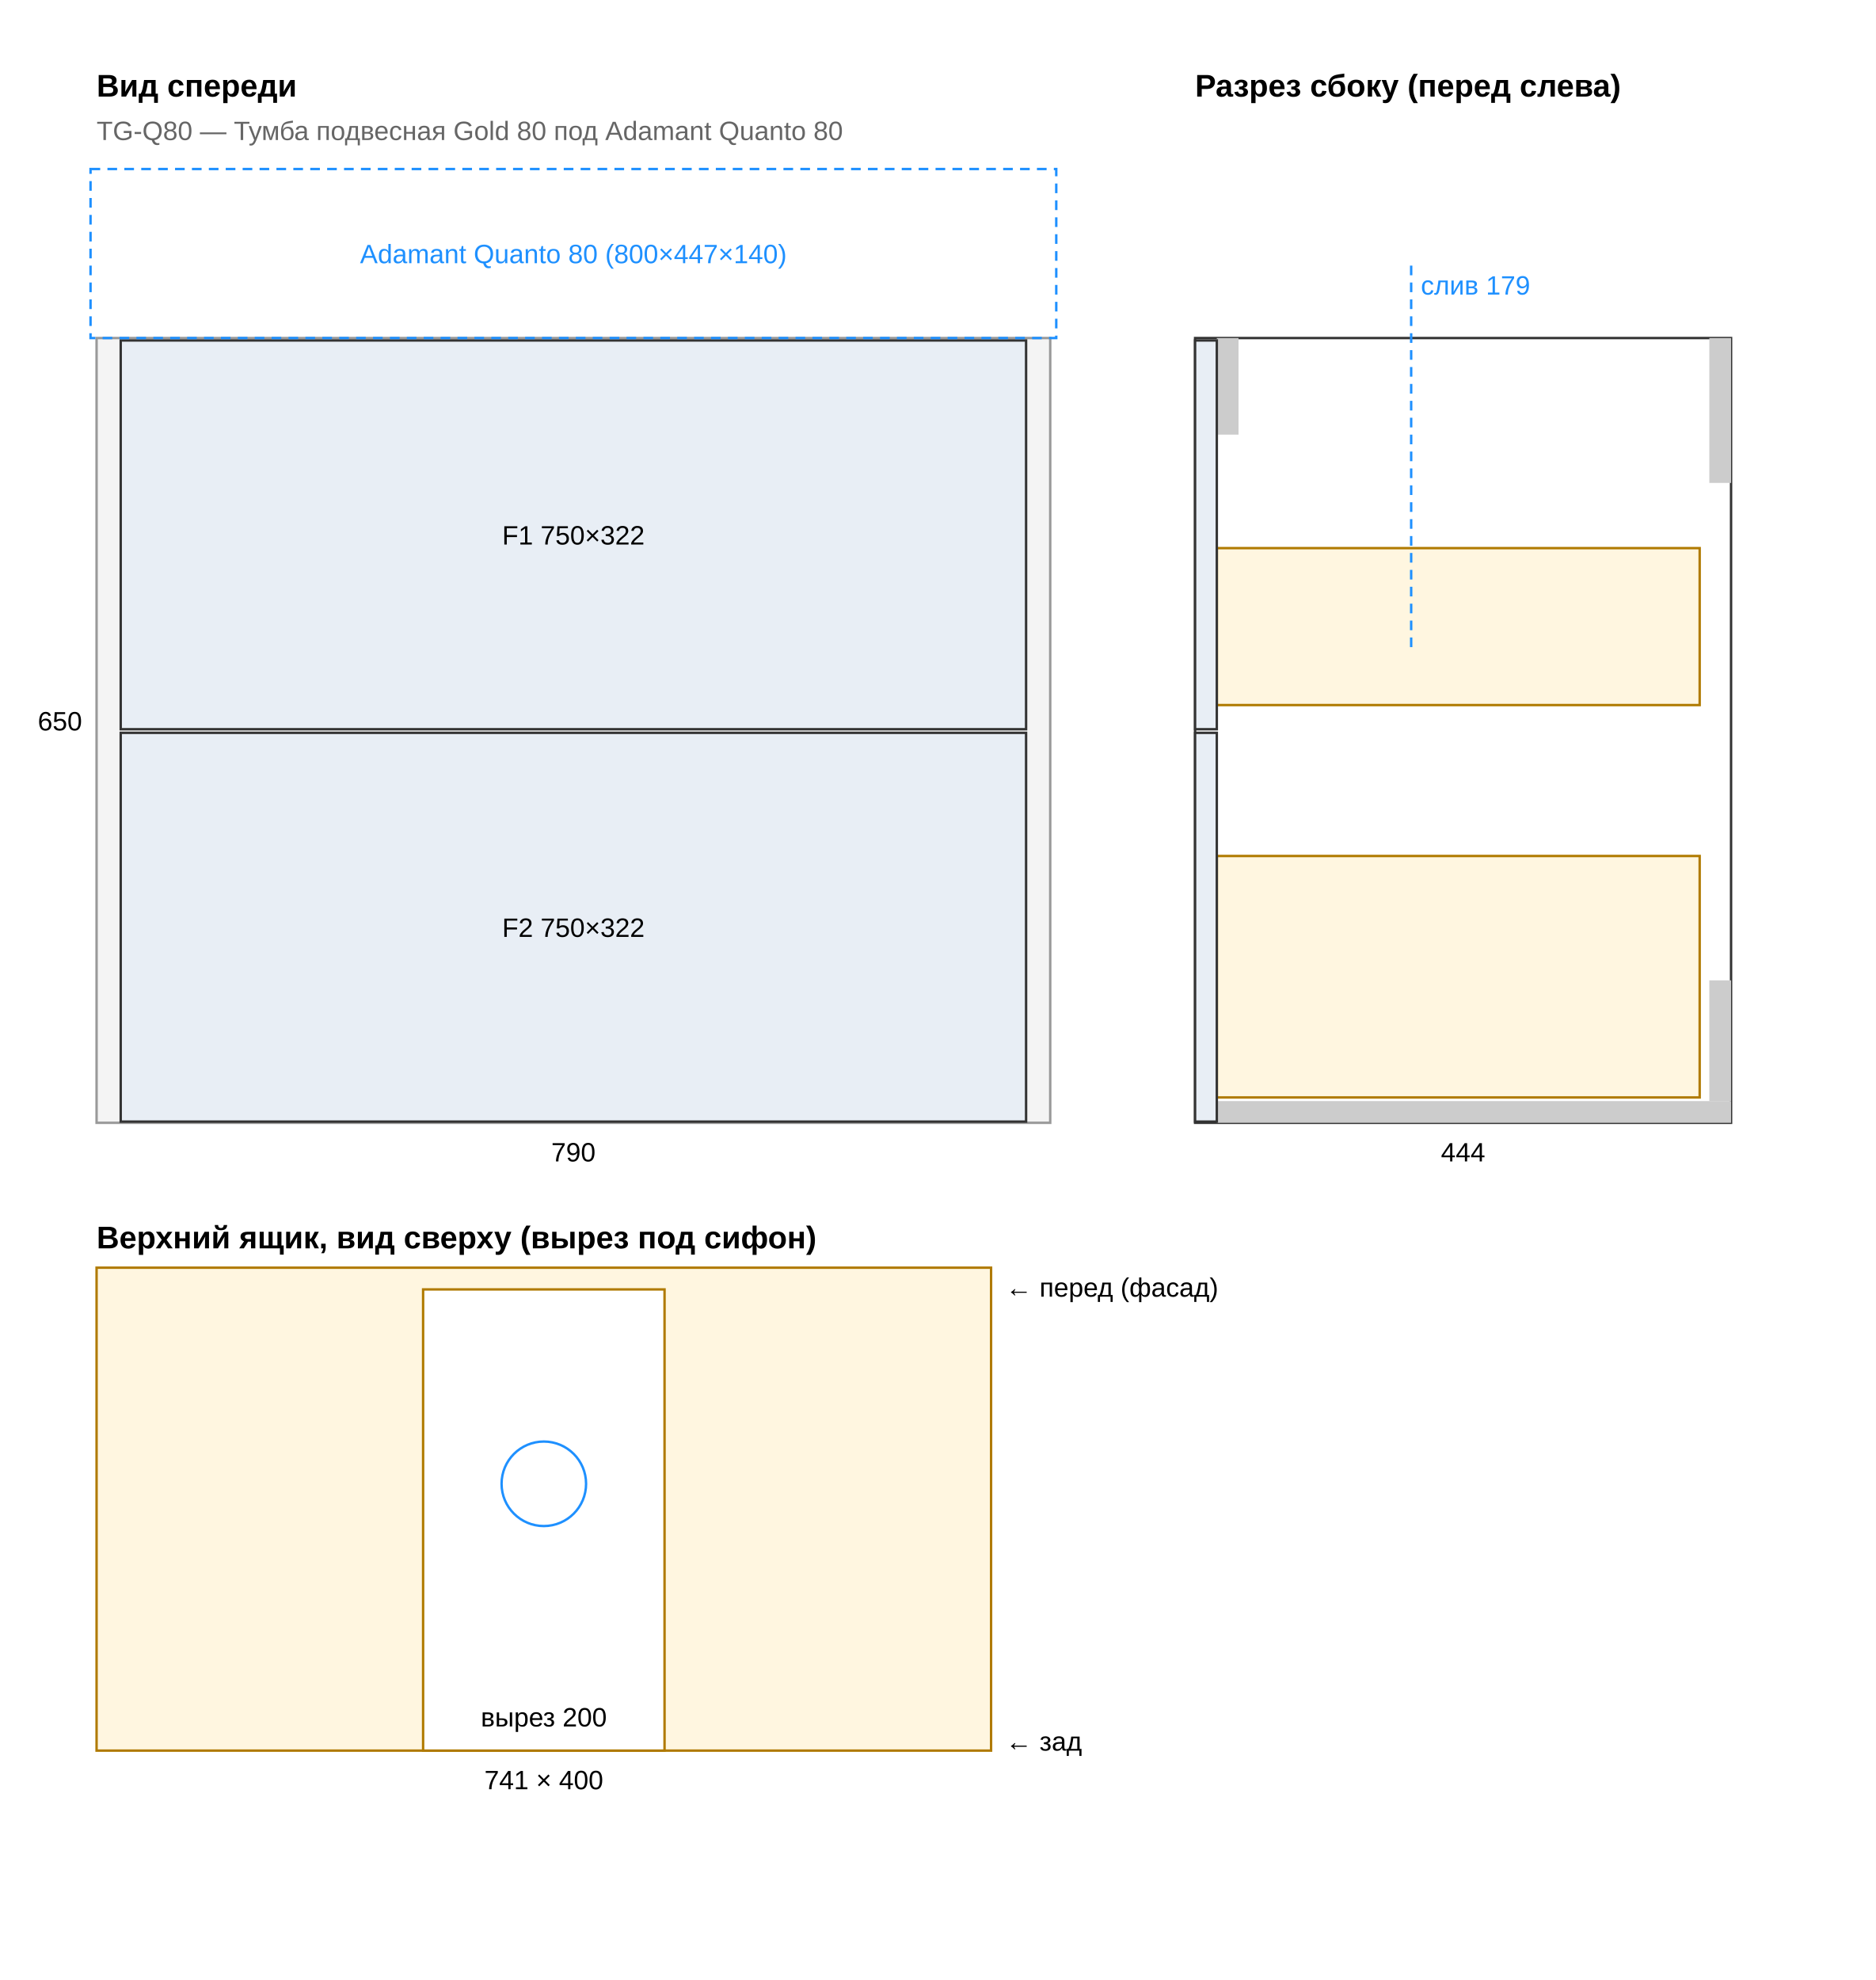
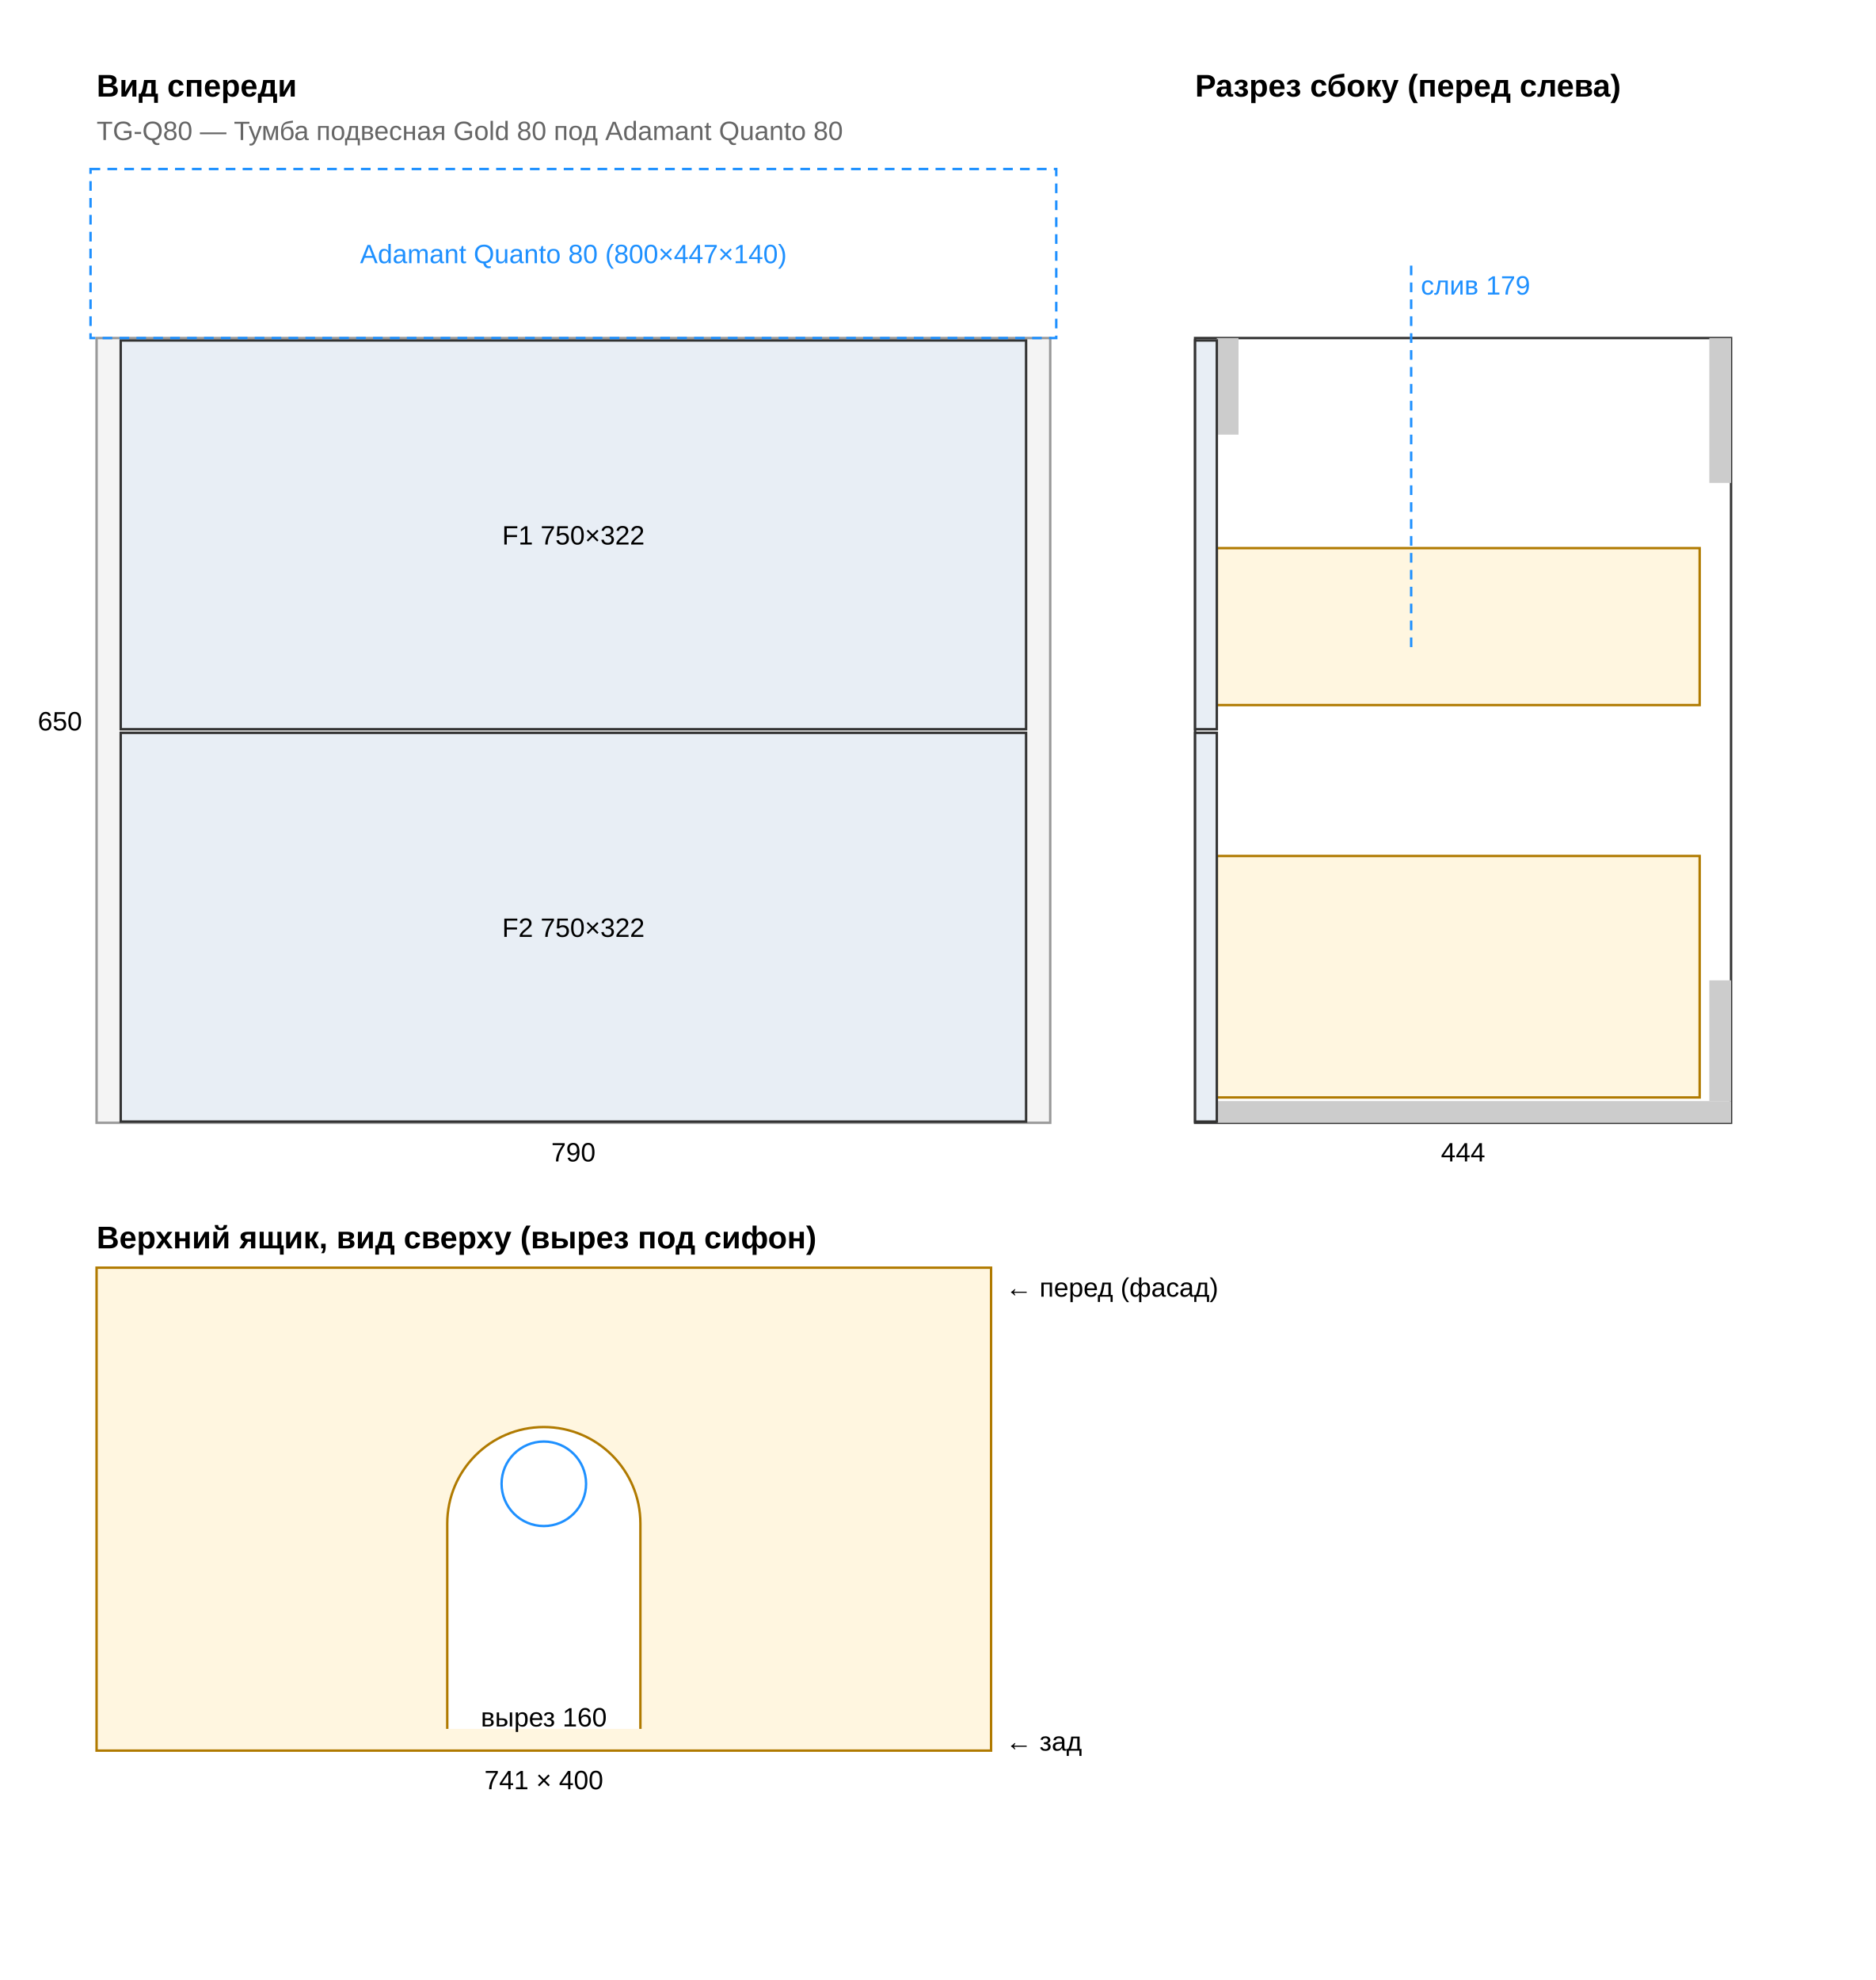
<svg xmlns="http://www.w3.org/2000/svg" width="777" height="820" viewBox="0 0 777 820" font-family="Arial" font-size="11">
  <rect width="100%" height="100%" fill="white" />
  <text x="40" y="40" font-size="13" font-weight="bold">Вид спереди</text>
  <rect x="40" y="140.0" width="395.0" height="325.0" fill="#f4f4f4" stroke="#999" />
  <rect x="50.0" y="141.0" width="375.0" height="161.0" fill="#e8eef5" stroke="#333" />
  <text x="237.5" y="225.5" text-anchor="middle">F1 750×322</text>
  <rect x="50.0" y="303.5" width="375.0" height="161.0" fill="#e8eef5" stroke="#333" />
  <text x="237.5" y="388.0" text-anchor="middle">F2 750×322</text>
  <rect x="37.5" y="70.0" width="400.0" height="70.0" fill="none" stroke="#1E90FF" stroke-dasharray="4 3" />
  <text x="237.5" y="109.0" text-anchor="middle" fill="#1E90FF">Adamant Quanto 80 (800×447×140)</text>
  <text x="40" y="58" fill="#666">TG-Q80 — Тумба подвесная Gold 80 под Adamant Quanto 80</text>
  <text x="237.5" y="481.0" text-anchor="middle">790</text>
  <text x="34" y="302.5" text-anchor="end">650</text>
  <text x="495.0" y="40" font-size="13" font-weight="bold">Разрез сбоку (перед слева)</text>
  <rect x="495.0" y="140.0" width="222.0" height="325.0" fill="none" stroke="#333" />
  <rect x="504.0" y="456.0" width="213.0" height="9.0" fill="#ccc" />
  <rect x="504.0" y="140.0" width="9.0" height="40.0" fill="#ccc" />
  <rect x="708.0" y="140.0" width="9.0" height="60.0" fill="#ccc" />
  <rect x="708.0" y="406.0" width="9.0" height="50.0" fill="#ccc" />
  <rect x="504.0" y="354.5" width="200.0" height="100.0" fill="#fff6e0" stroke="#b07a00" />
  <rect x="504.0" y="227.0" width="200.0" height="65.0" fill="#fff6e0" stroke="#b07a00" />
  <rect x="495.0" y="141.0" width="9.0" height="161.0" fill="#e8eef5" stroke="#333" />
  <rect x="495.0" y="303.5" width="9.0" height="161.0" fill="#e8eef5" stroke="#333" />
  <line x1="584.5" y1="110.0" x2="584.5" y2="270.0" stroke="#1E90FF" stroke-dasharray="4 3" />
  <text x="588.5" y="122.0" fill="#1E90FF">слив 179</text>
  <text x="606.0" y="481.0" text-anchor="middle">444</text>
  <text x="40" y="517.0" font-size="13" font-weight="bold">Верхний ящик, вид сверху (вырез под сифон)</text>
  <rect x="40" y="525.0" width="370.5" height="200.0" fill="#fff6e0" stroke="#b07a00" />
-   <rect x="175.25" y="534.0" width="100.0" height="191.0" fill="white" stroke="#b07a00" />
+   <path d="M185.25,716.0 V631.0 A40.0,40.0 0 0 1 265.25,631.0 V716.0" fill="white" stroke="#b07a00" />
  <circle cx="225.25" cy="614.5" r="17.5" fill="none" stroke="#1E90FF" />
-   <text x="225.25" y="715.0" text-anchor="middle">вырез 200</text>
+   <text x="225.25" y="715.0" text-anchor="middle">вырез 160</text>
  <text x="416.5" y="537.0">← перед (фасад)</text>
  <text x="416.5" y="725.0">← зад</text>
  <text x="225.25" y="741.0" text-anchor="middle">741 × 400</text>
</svg>
